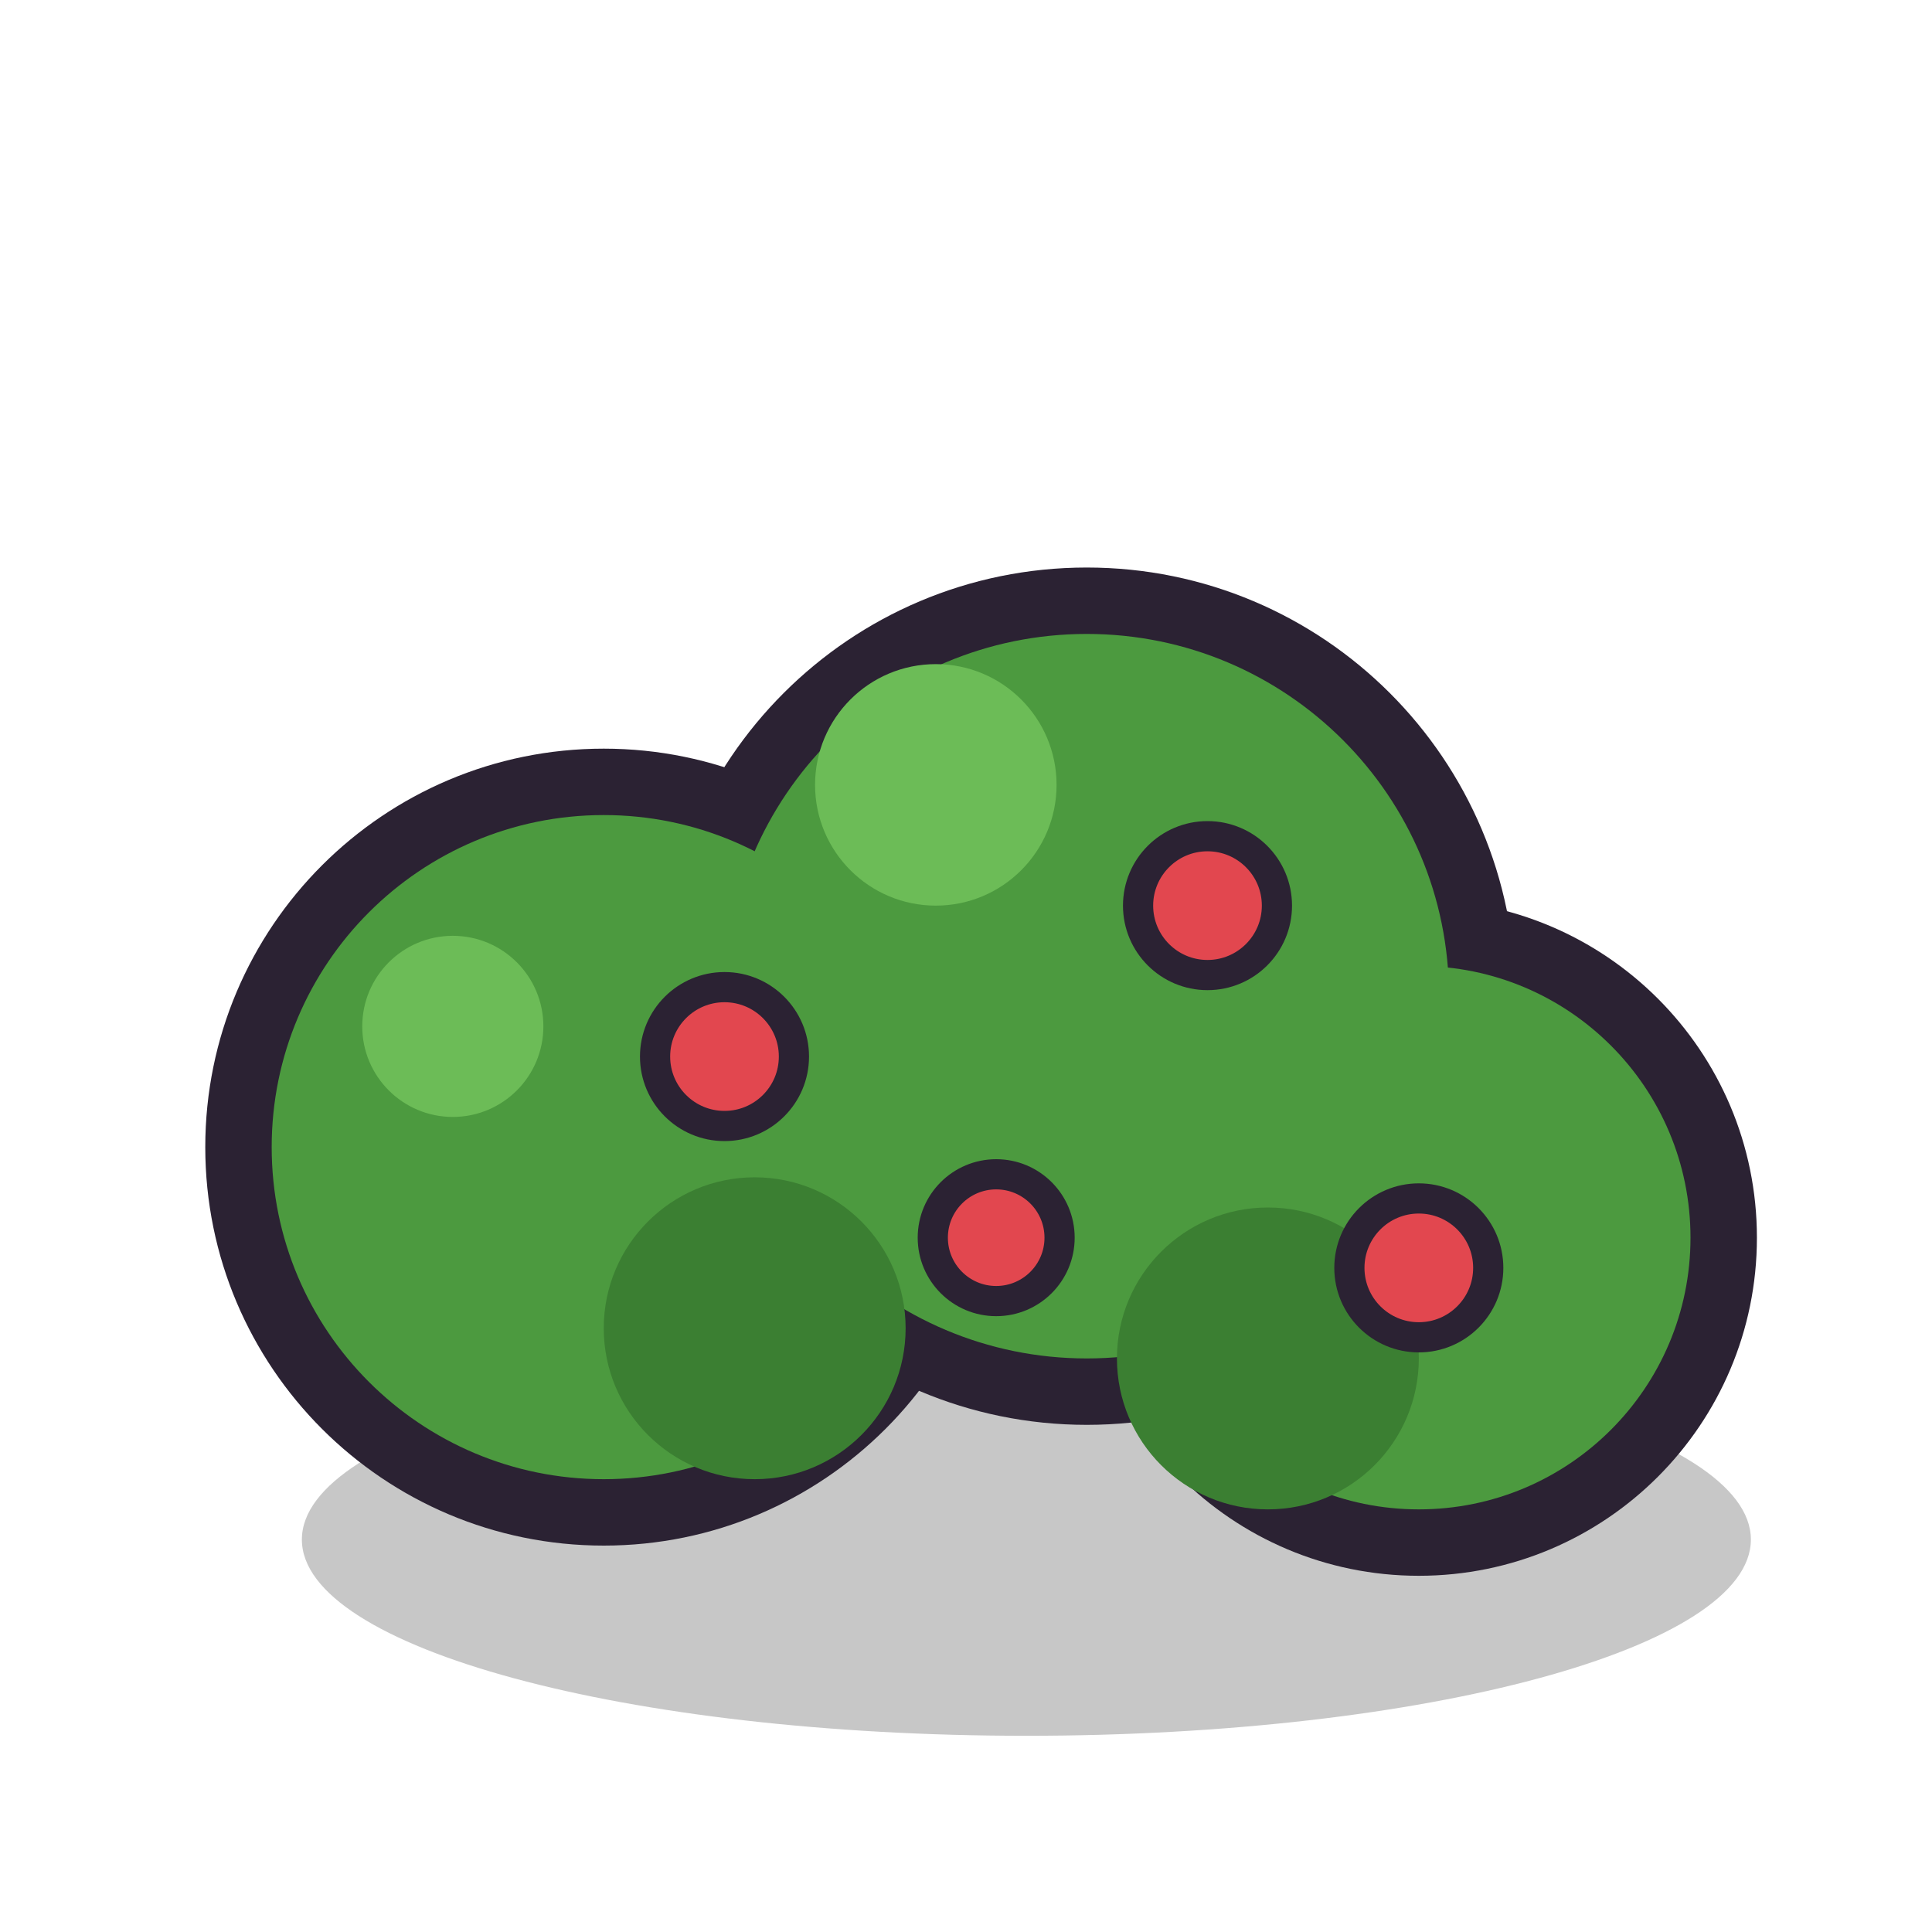
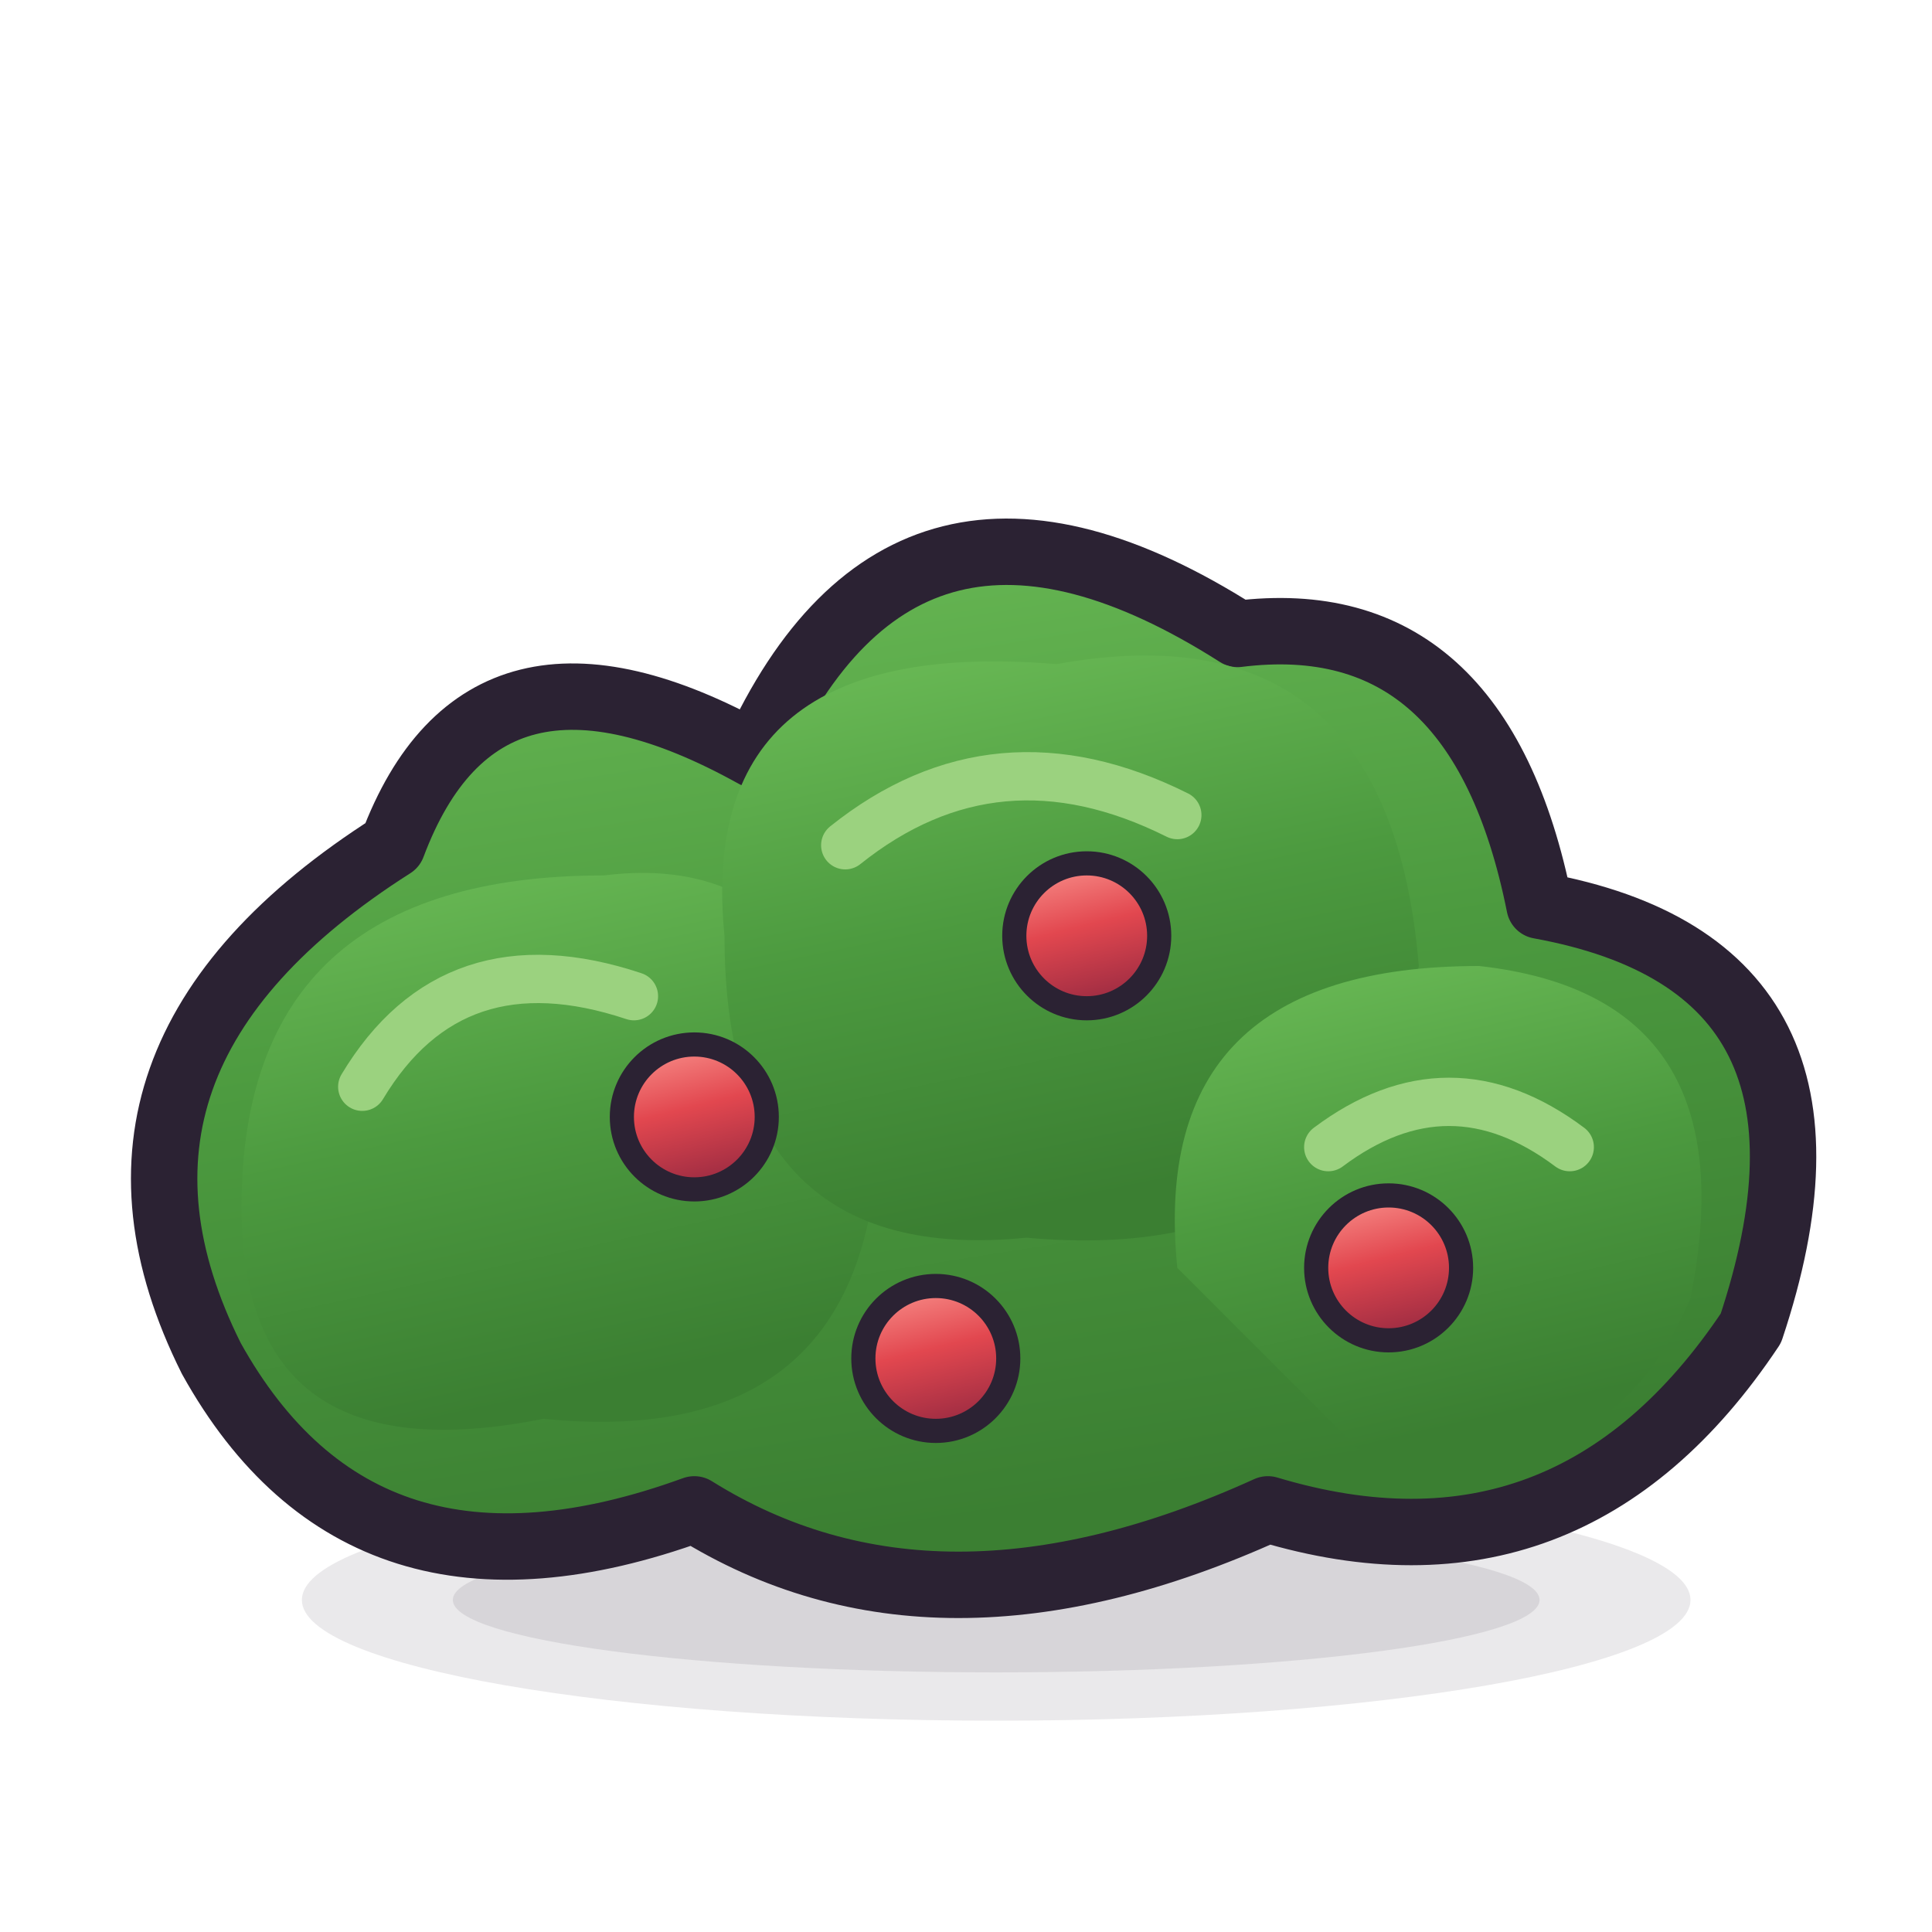
- <svg xmlns="http://www.w3.org/2000/svg" viewBox="0 0 64 64">
-   <ellipse cx="34" cy="51" rx="24" ry="6.5" fill="#000000" opacity="0.22" />
-   <g fill="#2b2233">
-     <circle cx="20" cy="38" r="13.2" />
-     <circle cx="36" cy="33" r="14.2" />
-     <circle cx="47" cy="41" r="11.2" />
-   </g>
-   <g fill="#4c9a3f">
-     <circle cx="20" cy="38" r="11" />
-     <circle cx="36" cy="33" r="12" />
-     <circle cx="47" cy="41" r="9" />
-   </g>
-   <g fill="#3b7f32">
-     <circle cx="25" cy="44" r="5" />
-     <circle cx="42" cy="45" r="5" />
-   </g>
-   <g fill="#6cbc57">
-     <circle cx="31" cy="26" r="4" />
-     <circle cx="15" cy="34" r="3" />
-   </g>
-   <g fill="#e2474f" stroke="#2b2233" stroke-width="1">
-     <circle cx="24" cy="35" r="2.3" />
-     <circle cx="40" cy="30" r="2.3" />
-     <circle cx="47" cy="42" r="2.3" />
-     <circle cx="33" cy="41" r="2.1" />
-   </g>
+ <svg xmlns="http://www.w3.org/2000/svg" width="64" height="64" viewBox="0 0 64 64" stroke-linecap="round" stroke-linejoin="round">
+   <defs>
+     <linearGradient id="leaf" x1="0" y1="0" x2=".25" y2="1">
+       <stop offset="0" stop-color="#6cbc57" />
+       <stop offset=".52" stop-color="#4c9a3f" />
+       <stop offset="1" stop-color="#3b7f32" />
+     </linearGradient>
+     <linearGradient id="wood" x1="0" y1="0" x2=".25" y2="1">
+       <stop offset="0" stop-color="#ac8050" />
+       <stop offset=".52" stop-color="#7a4f2a" />
+       <stop offset="1" stop-color="#503622" />
+     </linearGradient>
+     <linearGradient id="berry" x1="0" y1="0" x2=".25" y2="1">
+       <stop offset="0" stop-color="#fb9690" />
+       <stop offset=".52" stop-color="#e2474f" />
+       <stop offset="1" stop-color="#a32e43" />
+     </linearGradient>
+   </defs>
+   <ellipse cx="33" cy="53" rx="23" ry="4" fill="#2b2233" opacity=".10" />
+   <ellipse cx="33" cy="53" rx="18" ry="2.4" fill="#2b2233" opacity=".10" />
+   <path d="M7 45Q2 35 13 28Q16 20 25 25Q30 14 41 21Q49 20 51 30Q62 32 58 44Q52 53 42 50Q31 55 23 50Q12 54 7 45Z" fill="url(#leaf)" stroke="#2b2233" stroke-width="2.2" />
+   <path d="M8 40Q8 29 20 29Q28 28 29 39Q28 48 18 47Q8 49 8 40Z" fill="url(#leaf)" />
+   <path d="M24 31Q23 21 35 22Q46 20 47 32Q45 42 34 41Q24 42 24 31Z" fill="url(#leaf)" />
+   <path d="M39 42Q38 32 49 32Q58 33 56 43Q53 50 45 48Z" fill="url(#leaf)" />
+   <path d="M12 36Q15 31 21 33M28 28Q33 24 39 27M44 38Q48 35 52 38" fill="none" stroke="#9bd27f" stroke-width="1.6" />
+   <circle cx="23" cy="37" r="2.4" fill="url(#berry)" stroke="#2b2233" stroke-width=".8" />
+   <circle cx="36" cy="31" r="2.4" fill="url(#berry)" stroke="#2b2233" stroke-width=".8" />
+   <circle cx="46" cy="42" r="2.4" fill="url(#berry)" stroke="#2b2233" stroke-width=".8" />
+   <circle cx="31" cy="45" r="2.4" fill="url(#berry)" stroke="#2b2233" stroke-width=".8" />
</svg>
